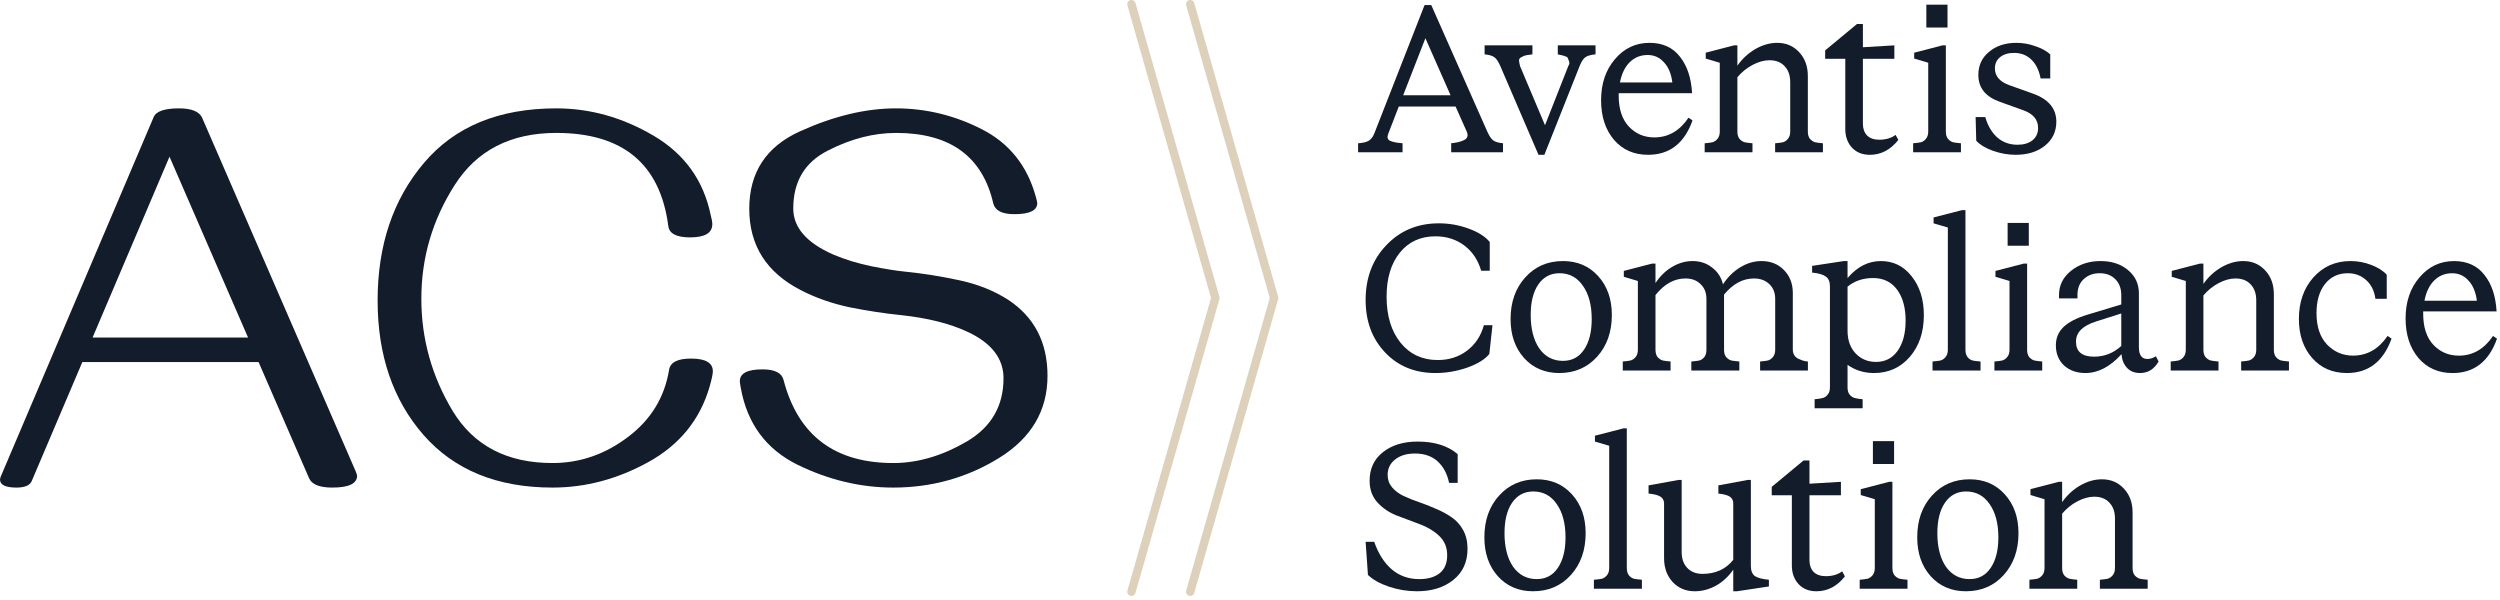
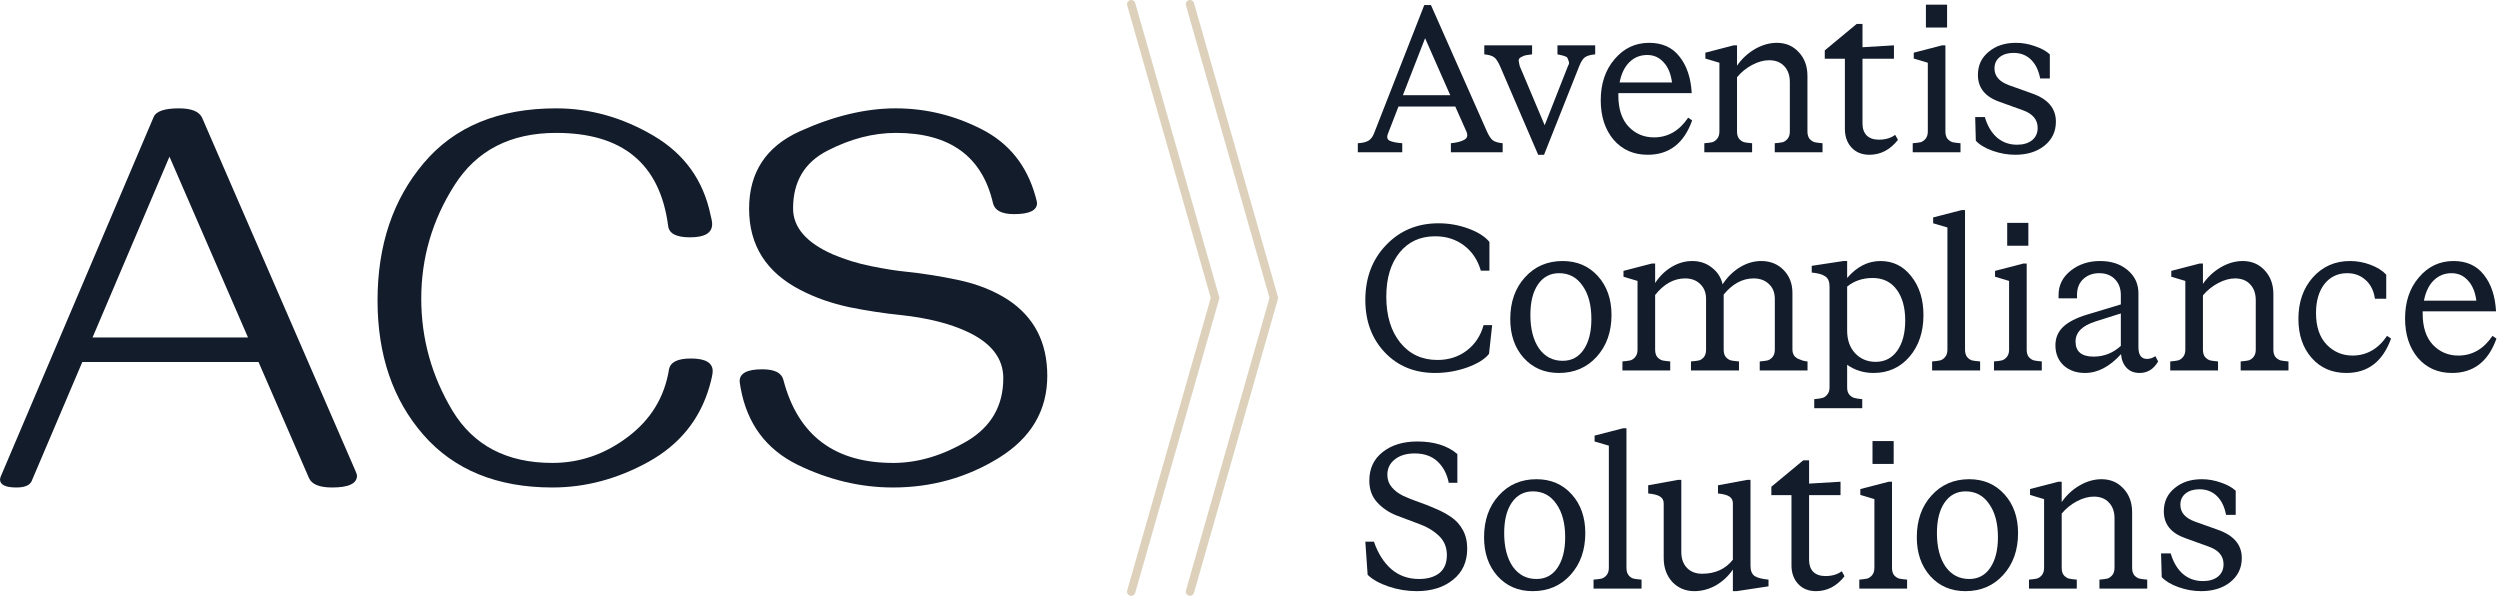
- <svg xmlns="http://www.w3.org/2000/svg" width="217" height="52" viewBox="0 0 217 52" fill="none">
-   <path d="M90.924 32.623C90.924 35.638 89.526 38.012 86.73 39.745C83.95 41.463 80.881 42.322 77.523 42.322C74.696 42.322 71.924 41.659 69.206 40.331C66.504 38.988 64.872 36.786 64.309 33.724C64.247 33.381 64.216 33.17 64.216 33.092C64.216 32.405 64.872 32.061 66.184 32.061C67.246 32.061 67.855 32.366 68.011 32.975C69.276 37.832 72.501 40.237 77.687 40.191C79.78 40.159 81.873 39.527 83.966 38.293C86.058 37.043 87.105 35.224 87.105 32.834C87.105 31.116 86.066 29.773 83.989 28.805C82.458 28.086 80.529 27.602 78.202 27.352C76.797 27.211 75.313 26.985 73.751 26.673C72.205 26.345 70.783 25.845 69.487 25.173C66.52 23.643 65.036 21.292 65.036 18.121C65.036 14.966 66.504 12.725 69.44 11.398C72.376 10.07 75.149 9.406 77.757 9.406C80.365 9.406 82.849 10.008 85.207 11.21C87.581 12.413 89.143 14.35 89.893 17.02C89.987 17.348 90.033 17.551 90.033 17.629C90.033 18.27 89.37 18.59 88.042 18.59C86.98 18.59 86.371 18.278 86.215 17.653C85.278 13.576 82.466 11.538 77.781 11.538C75.813 11.538 73.829 12.054 71.83 13.084C69.846 14.1 68.855 15.771 68.855 18.098C68.855 19.738 70.002 21.066 72.298 22.081C73.361 22.534 74.477 22.877 75.649 23.112C76.82 23.346 77.796 23.502 78.577 23.58C80.123 23.736 81.693 23.986 83.286 24.33C84.879 24.673 86.285 25.236 87.503 26.017C89.783 27.516 90.924 29.718 90.924 32.623Z" fill="#131C2B" />
-   <path d="M59.977 31.124C61.242 31.124 61.875 31.491 61.875 32.225C61.875 32.459 61.781 32.904 61.594 33.56C60.766 36.419 59.001 38.597 56.299 40.097C53.612 41.581 50.832 42.322 47.959 42.322C43.164 42.322 39.431 40.8 36.76 37.754C34.105 34.708 32.777 30.819 32.777 26.087C32.777 21.292 34.113 17.317 36.783 14.162C39.454 10.992 43.289 9.406 48.287 9.406C51.223 9.406 54.034 10.195 56.721 11.773C59.407 13.35 61.063 15.646 61.687 18.66C61.781 19.004 61.828 19.269 61.828 19.457C61.828 20.222 61.188 20.605 59.907 20.605C58.72 20.605 58.087 20.277 58.009 19.621C57.306 14.232 54.066 11.538 48.287 11.538C44.319 11.538 41.375 13.053 39.454 16.083C37.533 19.098 36.573 22.378 36.573 25.923C36.573 29.406 37.478 32.654 39.29 35.669C41.118 38.683 44.007 40.191 47.959 40.191C50.333 40.191 52.511 39.441 54.495 37.941C56.494 36.442 57.689 34.49 58.079 32.084C58.189 31.444 58.821 31.124 59.977 31.124Z" fill="#131C2B" />
-   <path d="M30.995 41.292C30.995 41.979 30.277 42.322 28.84 42.322C27.731 42.322 27.059 42.049 26.825 41.502L22.444 31.428H7.146L2.741 41.784C2.569 42.143 2.132 42.322 1.429 42.322C0.476 42.322 0 42.088 0 41.62C0 41.604 0.016 41.534 0.047 41.409L13.331 10.179C13.534 9.664 14.268 9.406 15.533 9.406C16.626 9.406 17.298 9.68 17.547 10.226L30.855 40.87C30.948 41.089 30.995 41.229 30.995 41.292ZM21.53 29.297L14.713 13.6L8.036 29.297H21.53Z" fill="#131C2B" />
-   <path d="M98.209 0.364L105.495 25.864L98.209 51.364" stroke="#DDD1BB" stroke-width="0.729" stroke-linecap="round" />
-   <path d="M103.31 0.364L110.595 25.864L103.31 51.364" stroke="#DDD1BB" stroke-width="0.729" stroke-linecap="round" />
-   <path d="M176.154 50.321C176.458 50.297 176.688 50.266 176.846 50.23C177.004 50.181 177.143 50.084 177.264 49.939C177.398 49.781 177.465 49.569 177.465 49.302V43.333L176.245 42.968V42.459L178.702 41.822H178.993V43.587C179.406 42.993 179.922 42.514 180.54 42.15C181.171 41.785 181.808 41.603 182.451 41.603C183.228 41.603 183.865 41.877 184.362 42.422C184.86 42.956 185.108 43.642 185.108 44.479V49.302C185.108 49.569 185.169 49.781 185.29 49.939C185.424 50.084 185.569 50.181 185.727 50.23C185.885 50.266 186.115 50.297 186.419 50.321V51.104H182.269V50.321C182.573 50.297 182.803 50.266 182.961 50.23C183.119 50.181 183.258 50.084 183.379 49.939C183.513 49.781 183.58 49.569 183.58 49.302V45.007C183.58 44.424 183.416 43.963 183.088 43.624C182.773 43.284 182.336 43.114 181.778 43.114C181.317 43.114 180.832 43.248 180.322 43.514C179.812 43.781 179.37 44.139 178.993 44.588V49.302C178.993 49.569 179.054 49.781 179.175 49.939C179.309 50.084 179.454 50.181 179.612 50.23C179.77 50.266 180 50.297 180.304 50.321V51.104H176.154V50.321Z" fill="#131C2B" />
-   <path d="M170.637 51.322C169.387 51.322 168.368 50.885 167.58 50.012C166.803 49.138 166.415 48.016 166.415 46.645C166.415 45.164 166.84 43.957 167.689 43.023C168.538 42.077 169.63 41.603 170.965 41.603C172.214 41.603 173.234 42.04 174.022 42.914C174.811 43.787 175.205 44.91 175.205 46.281C175.205 47.761 174.774 48.974 173.913 49.921C173.064 50.855 171.972 51.322 170.637 51.322ZM170.965 50.266C171.741 50.266 172.348 49.945 172.785 49.302C173.234 48.647 173.458 47.761 173.458 46.645C173.458 45.431 173.203 44.467 172.694 43.751C172.196 43.023 171.517 42.659 170.655 42.659C169.879 42.659 169.266 42.987 168.817 43.642C168.38 44.285 168.162 45.164 168.162 46.281C168.162 47.494 168.411 48.465 168.908 49.193C169.418 49.908 170.103 50.266 170.965 50.266Z" fill="#131C2B" />
-   <path d="M161.422 50.322C161.725 50.297 161.956 50.267 162.113 50.231C162.271 50.182 162.411 50.085 162.532 49.94C162.666 49.782 162.732 49.57 162.732 49.303V43.333L161.513 42.969V42.46L163.97 41.823H164.261V49.303C164.261 49.57 164.322 49.782 164.443 49.94C164.576 50.085 164.722 50.182 164.88 50.231C165.037 50.267 165.268 50.297 165.571 50.322V51.104H161.422V50.322ZM162.568 40.276V38.292H164.407V40.276H162.568Z" fill="#131C2B" />
-   <path d="M157.663 51.322C157.02 51.322 156.504 51.116 156.116 50.703C155.727 50.279 155.533 49.739 155.533 49.084V42.987H153.786V42.259L156.552 39.966H157.062V41.986L159.792 41.822V42.987H157.062V48.629C157.062 49.053 157.183 49.393 157.426 49.648C157.681 49.891 158.033 50.012 158.482 50.012C159.052 50.012 159.525 49.872 159.901 49.593L160.138 50.03C159.458 50.892 158.633 51.322 157.663 51.322Z" fill="#131C2B" />
-   <path d="M147.098 51.322C146.333 51.322 145.696 51.055 145.187 50.521C144.689 49.975 144.441 49.284 144.441 48.447V43.697C144.441 43.442 144.337 43.248 144.131 43.114C143.937 42.981 143.591 42.89 143.094 42.841V42.131L145.696 41.658H145.969V47.919C145.969 48.501 146.133 48.962 146.461 49.302C146.788 49.642 147.225 49.812 147.771 49.812C148.911 49.812 149.803 49.405 150.446 48.592V43.697C150.446 43.442 150.349 43.248 150.155 43.114C149.961 42.981 149.627 42.89 149.154 42.841V42.131L151.702 41.658H151.975V49.12C151.975 49.545 152.096 49.842 152.339 50.012C152.594 50.169 152.994 50.273 153.54 50.321V50.904L150.774 51.322H150.446V49.448C150.046 50.03 149.548 50.491 148.954 50.831C148.359 51.158 147.741 51.322 147.098 51.322Z" fill="#131C2B" />
-   <path d="M138.35 50.322C138.665 50.297 138.902 50.267 139.059 50.231C139.217 50.182 139.357 50.085 139.478 49.939C139.611 49.782 139.678 49.569 139.678 49.303V38.692L138.441 38.328V37.819L140.916 37.182H141.207V49.303C141.207 49.569 141.268 49.782 141.389 49.939C141.51 50.085 141.65 50.182 141.807 50.231C141.965 50.267 142.202 50.297 142.517 50.322V51.104H138.35V50.322Z" fill="#131C2B" />
-   <path d="M133.066 51.322C131.816 51.322 130.797 50.885 130.008 50.012C129.232 49.138 128.844 48.016 128.844 46.645C128.844 45.164 129.268 43.957 130.118 43.023C130.967 42.077 132.059 41.603 133.393 41.603C134.643 41.603 135.662 42.04 136.451 42.914C137.24 43.787 137.634 44.91 137.634 46.281C137.634 47.761 137.203 48.974 136.342 49.921C135.492 50.855 134.4 51.322 133.066 51.322ZM133.393 50.266C134.17 50.266 134.777 49.945 135.213 49.302C135.662 48.647 135.887 47.761 135.887 46.645C135.887 45.431 135.632 44.467 135.122 43.751C134.625 43.023 133.945 42.659 133.084 42.659C132.308 42.659 131.695 42.987 131.246 43.642C130.809 44.285 130.591 45.164 130.591 46.281C130.591 47.494 130.839 48.465 131.337 49.193C131.846 49.908 132.532 50.266 133.393 50.266Z" fill="#131C2B" />
-   <path d="M122.995 51.322C122.17 51.322 121.357 51.189 120.556 50.922C119.768 50.655 119.161 50.316 118.737 49.903L118.536 47.027H119.282C119.634 48.047 120.138 48.841 120.793 49.412C121.46 49.982 122.261 50.267 123.195 50.267C123.935 50.267 124.524 50.097 124.961 49.757C125.397 49.406 125.616 48.884 125.616 48.192C125.616 47.513 125.385 46.955 124.924 46.518C124.463 46.081 123.899 45.741 123.232 45.499C122.577 45.256 121.915 45.007 121.248 44.752C120.593 44.498 120.035 44.122 119.574 43.624C119.113 43.127 118.882 42.496 118.882 41.731C118.882 40.688 119.264 39.863 120.029 39.256C120.805 38.638 121.812 38.328 123.05 38.328C124.518 38.328 125.677 38.692 126.526 39.42V41.913H125.78C125.622 41.137 125.294 40.518 124.797 40.057C124.299 39.596 123.638 39.365 122.813 39.365C122.097 39.365 121.521 39.541 121.084 39.893C120.66 40.233 120.447 40.676 120.447 41.222C120.447 41.634 120.575 41.992 120.829 42.296C121.084 42.599 121.412 42.848 121.812 43.042C122.225 43.236 122.68 43.418 123.177 43.588C123.675 43.758 124.166 43.952 124.651 44.17C125.149 44.376 125.598 44.619 125.998 44.898C126.411 45.177 126.744 45.547 126.999 46.008C127.254 46.469 127.381 47.009 127.381 47.628C127.381 48.781 126.969 49.685 126.144 50.34C125.331 50.995 124.281 51.322 122.995 51.322Z" fill="#131C2B" />
-   <path d="M212.881 32.381C211.656 32.381 210.667 31.944 209.915 31.07C209.175 30.184 208.805 29.044 208.805 27.649C208.805 26.205 209.205 25.016 210.006 24.082C210.807 23.135 211.808 22.662 213.009 22.662C214.149 22.662 215.029 23.062 215.648 23.863C216.279 24.652 216.63 25.707 216.703 27.03H210.333V27.23C210.333 28.407 210.631 29.311 211.225 29.942C211.82 30.561 212.554 30.87 213.427 30.87C214.641 30.87 215.629 30.3 216.394 29.159L216.74 29.396C216.036 31.386 214.75 32.381 212.881 32.381ZM210.443 26.102H214.992C214.895 25.35 214.653 24.767 214.265 24.355C213.888 23.93 213.415 23.718 212.845 23.718C212.226 23.718 211.704 23.93 211.28 24.355C210.867 24.767 210.588 25.35 210.443 26.102Z" fill="#131C2B" />
-   <path d="M203.712 32.379C202.462 32.379 201.455 31.942 200.691 31.068C199.926 30.195 199.544 29.066 199.544 27.683C199.544 26.227 199.963 25.026 200.8 24.08C201.649 23.133 202.723 22.66 204.021 22.66C204.64 22.66 205.234 22.769 205.805 22.988C206.387 23.206 206.842 23.491 207.169 23.843V25.936H206.187C206.09 25.244 205.823 24.705 205.386 24.316C204.949 23.916 204.415 23.716 203.784 23.716C202.959 23.716 202.298 24.031 201.801 24.662C201.315 25.293 201.073 26.13 201.073 27.174C201.073 28.363 201.382 29.279 202.001 29.922C202.62 30.553 203.366 30.868 204.239 30.868C205.465 30.868 206.466 30.298 207.242 29.157L207.588 29.394C206.872 31.384 205.58 32.379 203.712 32.379Z" fill="#131C2B" />
-   <path d="M188.417 31.378C188.72 31.353 188.951 31.323 189.109 31.287C189.266 31.238 189.406 31.141 189.527 30.995C189.661 30.838 189.727 30.625 189.727 30.358V24.389L188.508 24.025V23.515L190.965 22.878H191.256V24.644C191.669 24.049 192.184 23.57 192.803 23.206C193.434 22.842 194.071 22.66 194.714 22.66C195.49 22.66 196.127 22.933 196.625 23.479C197.122 24.013 197.371 24.698 197.371 25.536V30.358C197.371 30.625 197.432 30.838 197.553 30.995C197.687 31.141 197.832 31.238 197.99 31.287C198.148 31.323 198.378 31.353 198.681 31.378V32.16H194.532V31.378C194.835 31.353 195.066 31.323 195.224 31.287C195.381 31.238 195.521 31.141 195.642 30.995C195.776 30.838 195.842 30.625 195.842 30.358V26.063C195.842 25.481 195.679 25.02 195.351 24.68C195.036 24.341 194.599 24.171 194.041 24.171C193.58 24.171 193.094 24.304 192.585 24.571C192.075 24.838 191.632 25.196 191.256 25.645V30.358C191.256 30.625 191.317 30.838 191.438 30.995C191.572 31.141 191.717 31.238 191.875 31.287C192.033 31.323 192.263 31.353 192.566 31.378V32.16H188.417V31.378Z" fill="#131C2B" />
-   <path d="M181.015 32.379C180.263 32.379 179.644 32.16 179.159 31.724C178.686 31.274 178.449 30.692 178.449 29.976C178.449 29.345 178.668 28.818 179.104 28.393C179.553 27.956 180.263 27.592 181.234 27.301L184.127 26.427V25.627C184.127 25.044 183.958 24.583 183.618 24.244C183.278 23.892 182.823 23.716 182.253 23.716C181.707 23.716 181.252 23.88 180.888 24.207C180.536 24.523 180.348 24.953 180.324 25.499V25.9H178.722V25.608C178.722 24.759 179.074 24.055 179.778 23.497C180.481 22.939 181.331 22.66 182.326 22.66C183.296 22.66 184.091 22.921 184.71 23.443C185.341 23.964 185.656 24.638 185.656 25.463V30.14C185.656 30.82 185.905 31.159 186.402 31.159C186.645 31.159 186.888 31.08 187.13 30.923L187.367 31.378C186.979 32.045 186.445 32.379 185.765 32.379C185.28 32.379 184.898 32.227 184.619 31.924C184.34 31.62 184.182 31.226 184.146 30.741C183.163 31.833 182.119 32.379 181.015 32.379ZM181.762 30.959C182.659 30.959 183.448 30.65 184.127 30.031V27.21L181.944 27.902C180.779 28.266 180.196 28.848 180.196 29.649C180.196 30.522 180.718 30.959 181.762 30.959Z" fill="#131C2B" />
-   <path d="M173.115 31.378C173.419 31.354 173.649 31.324 173.807 31.288C173.965 31.239 174.104 31.142 174.225 30.996C174.359 30.838 174.426 30.626 174.426 30.359V24.39L173.206 24.026V23.516L175.663 22.879H175.954V30.359C175.954 30.626 176.015 30.838 176.136 30.996C176.27 31.142 176.415 31.239 176.573 31.288C176.731 31.324 176.961 31.354 177.265 31.378V32.161H173.115V31.378ZM174.262 21.332V19.349H176.1V21.332H174.262Z" fill="#131C2B" />
-   <path d="M167.743 31.378C168.059 31.354 168.295 31.324 168.453 31.287C168.611 31.239 168.75 31.142 168.872 30.996C169.005 30.838 169.072 30.626 169.072 30.359V19.749L167.834 19.385V18.875L170.309 18.238H170.601V30.359C170.601 30.626 170.661 30.838 170.783 30.996C170.904 31.142 171.044 31.239 171.201 31.287C171.359 31.324 171.596 31.354 171.911 31.378V32.161H167.743V31.378Z" fill="#131C2B" />
-   <path d="M162.66 32.379C161.798 32.379 161.034 32.142 160.367 31.669V33.634C160.367 33.901 160.427 34.108 160.549 34.253C160.682 34.411 160.828 34.508 160.985 34.544C161.143 34.593 161.374 34.629 161.677 34.654V35.436H157.509V34.654C157.825 34.629 158.061 34.593 158.219 34.544C158.377 34.508 158.516 34.411 158.638 34.253C158.771 34.108 158.838 33.901 158.838 33.634V24.862C158.838 24.438 158.711 24.146 158.456 23.989C158.213 23.819 157.825 23.71 157.291 23.661V23.079L160.039 22.66H160.367V24.134C161.204 23.151 162.168 22.66 163.26 22.66C164.352 22.66 165.244 23.103 165.936 23.989C166.639 24.874 166.991 25.997 166.991 27.356C166.991 28.824 166.585 30.031 165.772 30.977C164.959 31.912 163.922 32.379 162.66 32.379ZM160.367 28.702C160.367 29.515 160.597 30.17 161.058 30.668C161.531 31.165 162.126 31.414 162.842 31.414C163.63 31.414 164.255 31.093 164.716 30.45C165.177 29.794 165.408 28.921 165.408 27.829C165.408 26.7 165.159 25.803 164.662 25.135C164.164 24.468 163.473 24.134 162.587 24.134C161.713 24.134 160.973 24.383 160.367 24.881V28.702Z" fill="#131C2B" />
-   <path d="M140.856 31.378C141.16 31.353 141.39 31.323 141.548 31.287C141.706 31.238 141.845 31.141 141.967 30.995C142.1 30.838 142.167 30.625 142.167 30.358V24.389L140.947 24.025V23.515L143.404 22.878H143.696V24.571C144.084 23.977 144.563 23.509 145.133 23.17C145.704 22.83 146.298 22.66 146.917 22.66C147.572 22.66 148.136 22.848 148.609 23.224C149.095 23.588 149.41 24.074 149.556 24.68C149.956 24.061 150.454 23.57 151.048 23.206C151.643 22.842 152.261 22.66 152.904 22.66C153.693 22.66 154.342 22.921 154.852 23.443C155.361 23.964 155.616 24.626 155.616 25.427V30.358C155.616 30.48 155.634 30.589 155.671 30.686C155.707 30.783 155.756 30.868 155.816 30.941C155.889 31.002 155.956 31.056 156.017 31.105C156.089 31.141 156.174 31.177 156.271 31.214C156.381 31.25 156.459 31.281 156.508 31.305C156.569 31.317 156.647 31.335 156.745 31.36C156.854 31.372 156.914 31.378 156.927 31.378V32.16H152.777V31.378C153.08 31.353 153.311 31.323 153.469 31.287C153.626 31.238 153.766 31.141 153.887 30.995C154.021 30.838 154.087 30.625 154.087 30.358V25.954C154.087 25.408 153.918 24.978 153.578 24.662C153.238 24.334 152.795 24.171 152.249 24.171C151.279 24.171 150.411 24.638 149.647 25.572V30.358C149.647 30.625 149.707 30.838 149.829 30.995C149.962 31.141 150.108 31.238 150.266 31.287C150.423 31.323 150.66 31.353 150.975 31.378V32.16H146.808V31.378C147.123 31.353 147.36 31.323 147.517 31.287C147.675 31.238 147.815 31.141 147.936 30.995C148.057 30.838 148.118 30.625 148.118 30.358V25.954C148.118 25.408 147.948 24.978 147.608 24.662C147.281 24.334 146.844 24.171 146.298 24.171C145.327 24.171 144.46 24.65 143.696 25.608V30.358C143.696 30.625 143.756 30.838 143.878 30.995C144.011 31.141 144.157 31.238 144.314 31.287C144.472 31.323 144.703 31.353 145.006 31.378V32.16H140.856V31.378Z" fill="#131C2B" />
-   <path d="M135.34 32.379C134.091 32.379 133.072 31.942 132.283 31.068C131.506 30.195 131.118 29.072 131.118 27.701C131.118 26.221 131.543 25.014 132.392 24.08C133.241 23.133 134.333 22.66 135.668 22.66C136.918 22.66 137.937 23.097 138.726 23.971C139.514 24.844 139.908 25.966 139.908 27.337C139.908 28.818 139.478 30.031 138.616 30.977C137.767 31.912 136.675 32.379 135.34 32.379ZM135.668 31.323C136.445 31.323 137.051 31.002 137.488 30.358C137.937 29.703 138.161 28.818 138.161 27.701C138.161 26.488 137.907 25.523 137.397 24.808C136.9 24.08 136.22 23.716 135.359 23.716C134.582 23.716 133.969 24.043 133.52 24.698C133.084 25.341 132.865 26.221 132.865 27.337C132.865 28.551 133.114 29.521 133.611 30.249C134.121 30.965 134.807 31.323 135.668 31.323Z" fill="#131C2B" />
-   <path d="M124.597 32.379C122.813 32.379 121.357 31.785 120.229 30.596C119.1 29.407 118.536 27.89 118.536 26.046C118.536 24.117 119.137 22.527 120.338 21.277C121.539 20.016 123.056 19.385 124.888 19.385C125.786 19.385 126.647 19.536 127.472 19.84C128.309 20.143 128.922 20.531 129.31 21.005V23.498H128.564C128.297 22.576 127.812 21.848 127.108 21.314C126.404 20.78 125.567 20.513 124.597 20.513C123.298 20.513 122.267 20.986 121.503 21.933C120.738 22.879 120.356 24.153 120.356 25.755C120.356 27.417 120.763 28.751 121.575 29.758C122.388 30.753 123.462 31.251 124.797 31.251C125.78 31.251 126.629 30.978 127.345 30.432C128.06 29.886 128.546 29.152 128.801 28.23H129.547L129.274 30.723C128.91 31.184 128.273 31.578 127.363 31.906C126.465 32.221 125.543 32.379 124.597 32.379Z" fill="#131C2B" />
-   <path d="M174.959 13.437C174.304 13.437 173.649 13.322 172.994 13.091C172.351 12.861 171.866 12.57 171.538 12.218L171.483 10.161H172.321C172.539 10.914 172.885 11.502 173.358 11.927C173.843 12.351 174.432 12.564 175.123 12.564C175.657 12.564 176.088 12.436 176.415 12.181C176.743 11.915 176.907 11.557 176.907 11.108C176.907 10.38 176.47 9.864 175.596 9.561L173.576 8.833C172.339 8.396 171.72 7.619 171.72 6.503C171.72 5.678 172.029 5.011 172.648 4.501C173.267 3.98 174.056 3.719 175.014 3.719C175.584 3.719 176.136 3.816 176.67 4.01C177.216 4.192 177.647 4.429 177.962 4.72V6.813H177.125C176.992 6.109 176.725 5.563 176.324 5.175C175.924 4.786 175.42 4.592 174.814 4.592C174.316 4.592 173.916 4.714 173.613 4.956C173.309 5.199 173.158 5.527 173.158 5.939C173.158 6.606 173.576 7.092 174.413 7.395L176.452 8.123C177.811 8.608 178.49 9.421 178.49 10.562C178.49 11.423 178.156 12.121 177.489 12.655C176.834 13.176 175.991 13.437 174.959 13.437Z" fill="#131C2B" />
-   <path d="M166.06 12.436C166.363 12.412 166.593 12.382 166.751 12.345C166.909 12.296 167.048 12.2 167.17 12.054C167.303 11.896 167.37 11.684 167.37 11.417V5.447L166.151 5.083V4.574L168.607 3.937H168.899V11.417C168.899 11.684 168.959 11.896 169.081 12.054C169.214 12.2 169.36 12.296 169.517 12.345C169.675 12.382 169.906 12.412 170.209 12.436V13.219H166.06V12.436ZM167.206 2.39V0.406H169.044V2.39H167.206Z" fill="#131C2B" />
-   <path d="M162.3 13.438C161.657 13.438 161.142 13.231 160.753 12.819C160.365 12.394 160.171 11.854 160.171 11.199V5.102H158.424V4.374L161.19 2.081H161.7V4.101L164.43 3.937V5.102H161.7V10.744C161.7 11.169 161.821 11.508 162.064 11.763C162.319 12.006 162.67 12.127 163.119 12.127C163.69 12.127 164.163 11.988 164.539 11.709L164.775 12.145C164.096 13.007 163.271 13.438 162.3 13.438Z" fill="#131C2B" />
-   <path d="M147.966 12.436C148.269 12.412 148.5 12.382 148.657 12.345C148.815 12.297 148.955 12.2 149.076 12.054C149.209 11.896 149.276 11.684 149.276 11.417V5.448L148.057 5.084V4.574L150.514 3.937H150.805V5.702C151.217 5.108 151.733 4.629 152.352 4.265C152.983 3.901 153.62 3.719 154.263 3.719C155.039 3.719 155.676 3.992 156.174 4.538C156.671 5.072 156.92 5.757 156.92 6.594V11.417C156.92 11.684 156.981 11.896 157.102 12.054C157.235 12.2 157.381 12.297 157.539 12.345C157.696 12.382 157.927 12.412 158.23 12.436V13.219H154.081V12.436C154.384 12.412 154.615 12.382 154.772 12.345C154.93 12.297 155.07 12.2 155.191 12.054C155.324 11.896 155.391 11.684 155.391 11.417V7.122C155.391 6.54 155.227 6.079 154.9 5.739C154.584 5.399 154.148 5.229 153.589 5.229C153.128 5.229 152.643 5.363 152.133 5.63C151.624 5.897 151.181 6.255 150.805 6.703V11.417C150.805 11.684 150.866 11.896 150.987 12.054C151.12 12.2 151.266 12.297 151.424 12.345C151.581 12.382 151.812 12.412 152.115 12.436V13.219H147.966V12.436Z" fill="#131C2B" />
-   <path d="M143.05 13.437C141.825 13.437 140.836 13.001 140.084 12.127C139.344 11.241 138.974 10.101 138.974 8.705C138.974 7.262 139.374 6.073 140.175 5.138C140.976 4.192 141.977 3.719 143.178 3.719C144.318 3.719 145.198 4.119 145.817 4.92C146.448 5.709 146.799 6.764 146.872 8.087H140.502V8.287C140.502 9.464 140.8 10.368 141.394 10.998C141.989 11.617 142.723 11.927 143.596 11.927C144.81 11.927 145.798 11.356 146.563 10.216L146.909 10.453C146.205 12.442 144.919 13.437 143.05 13.437ZM140.612 7.158H145.161C145.064 6.406 144.822 5.824 144.433 5.411C144.057 4.987 143.584 4.774 143.014 4.774C142.395 4.774 141.873 4.987 141.449 5.411C141.036 5.824 140.757 6.406 140.612 7.158Z" fill="#131C2B" />
-   <path d="M130.229 5.738C130.06 5.35 129.89 5.095 129.72 4.974C129.55 4.84 129.265 4.755 128.864 4.719V3.937H133.014V4.719C132.796 4.743 132.62 4.768 132.486 4.792C132.353 4.816 132.213 4.871 132.068 4.956C131.922 5.028 131.849 5.126 131.849 5.247C131.861 5.368 131.892 5.532 131.94 5.738L134.106 10.87L136.126 5.738C136.223 5.581 136.247 5.447 136.199 5.338C136.162 5.217 136.126 5.119 136.09 5.047C136.065 4.974 135.986 4.919 135.853 4.883C135.732 4.834 135.629 4.804 135.544 4.792C135.459 4.768 135.349 4.743 135.216 4.719V3.937H138.492V4.719C138.079 4.755 137.782 4.84 137.6 4.974C137.43 5.095 137.267 5.35 137.109 5.738L134.051 13.437H133.542L130.229 5.738Z" fill="#131C2B" />
-   <path d="M117.883 12.435C118.271 12.411 118.568 12.344 118.775 12.235C118.993 12.113 119.163 11.901 119.284 11.598L123.652 0.441H124.234L129.094 11.416C129.264 11.792 129.433 12.047 129.603 12.18C129.785 12.313 130.07 12.398 130.459 12.435V13.217H125.963V12.435C126.461 12.386 126.843 12.289 127.11 12.144C127.389 11.998 127.456 11.755 127.31 11.416L126.346 9.25H121.413L120.504 11.598C120.382 11.901 120.431 12.107 120.649 12.216C120.88 12.326 121.244 12.398 121.741 12.435V13.217H117.883V12.435ZM121.796 8.267H125.909L123.725 3.317L121.796 8.267Z" fill="#131C2B" />
+ <svg xmlns="http://www.w3.org/2000/svg" width="183" height="44" viewBox="0 0 183 44" fill="none">
+   <path d="M76.661 27.506C76.661 30.047 75.482 32.049 73.125 33.511C70.781 34.959 68.193 35.684 65.362 35.684C62.978 35.684 60.641 35.124 58.35 34.005C56.072 32.872 54.695 31.015 54.221 28.434C54.169 28.145 54.142 27.967 54.142 27.901C54.142 27.322 54.695 27.032 55.802 27.032C56.697 27.032 57.211 27.289 57.342 27.802C58.409 31.898 61.128 33.926 65.5 33.886C67.265 33.86 69.029 33.327 70.794 32.286C72.559 31.233 73.441 29.698 73.441 27.684C73.441 26.235 72.565 25.103 70.814 24.286C69.523 23.68 67.897 23.272 65.935 23.061C64.75 22.943 63.499 22.752 62.182 22.489C60.878 22.212 59.68 21.791 58.587 21.224C56.085 19.934 54.834 17.952 54.834 15.279C54.834 12.619 56.072 10.729 58.547 9.61C61.023 8.49 63.36 7.931 65.559 7.931C67.759 7.931 69.853 8.438 71.841 9.452C73.843 10.466 75.159 12.099 75.791 14.351C75.871 14.627 75.91 14.798 75.91 14.864C75.91 15.404 75.35 15.674 74.231 15.674C73.336 15.674 72.822 15.411 72.69 14.884C71.9 11.447 69.53 9.728 65.579 9.728C63.92 9.728 62.248 10.163 60.562 11.032C58.89 11.888 58.053 13.297 58.053 15.259C58.053 16.642 59.021 17.761 60.957 18.617C61.853 18.999 62.794 19.289 63.782 19.486C64.769 19.684 65.592 19.816 66.251 19.881C67.555 20.013 68.878 20.224 70.221 20.513C71.564 20.803 72.75 21.277 73.777 21.936C75.699 23.2 76.661 25.057 76.661 27.506Z" fill="#131C2B" />
+   <path d="M50.569 26.242C51.636 26.242 52.169 26.551 52.169 27.17C52.169 27.368 52.09 27.743 51.932 28.296C51.234 30.706 49.746 32.543 47.468 33.807C45.203 35.058 42.859 35.684 40.436 35.684C36.393 35.684 33.246 34.4 30.994 31.832C28.755 29.264 27.636 25.985 27.636 21.995C27.636 17.952 28.762 14.601 31.014 11.941C33.265 9.267 36.498 7.931 40.712 7.931C43.188 7.931 45.558 8.596 47.823 9.926C50.088 11.256 51.484 13.192 52.011 15.733C52.09 16.023 52.129 16.247 52.129 16.405C52.129 17.05 51.589 17.373 50.51 17.373C49.509 17.373 48.975 17.096 48.91 16.543C48.317 12 45.585 9.728 40.712 9.728C37.367 9.728 34.885 11.006 33.265 13.56C31.646 16.102 30.836 18.867 30.836 21.857C30.836 24.793 31.599 27.532 33.127 30.074C34.668 32.615 37.104 33.886 40.436 33.886C42.437 33.886 44.274 33.254 45.947 31.99C47.632 30.726 48.64 29.08 48.969 27.052C49.061 26.512 49.594 26.242 50.569 26.242Z" fill="#131C2B" />
+   <path d="M26.133 34.815C26.133 35.394 25.527 35.684 24.316 35.684C23.381 35.684 22.815 35.453 22.617 34.992L18.923 26.498H6.025L2.311 35.229C2.166 35.532 1.798 35.684 1.205 35.684C0.402 35.684 0 35.486 0 35.091C0 35.078 0.013 35.019 0.04 34.913L11.239 8.583C11.411 8.148 12.03 7.931 13.096 7.931C14.018 7.931 14.584 8.161 14.795 8.622L26.015 34.459C26.094 34.643 26.133 34.762 26.133 34.815ZM18.153 24.701L12.405 11.467L6.775 24.701H18.153Z" fill="#131C2B" />
+   <path d="M82.804 0.307L88.947 21.807L82.804 43.307" stroke="#DDD1BB" stroke-width="0.614" stroke-linecap="round" />
+   <path d="M87.105 0.307L93.247 21.807L87.105 43.307" stroke="#DDD1BB" stroke-width="0.614" stroke-linecap="round" />
+   <path d="M161.122 43.272C160.57 43.272 160.017 43.175 159.465 42.98C158.923 42.786 158.514 42.541 158.237 42.244L158.191 40.51H158.897C159.081 41.144 159.373 41.64 159.772 41.998C160.181 42.356 160.677 42.535 161.26 42.535C161.71 42.535 162.074 42.428 162.35 42.213C162.626 41.988 162.764 41.686 162.764 41.308C162.764 40.694 162.396 40.259 161.659 40.004L159.956 39.39C158.913 39.022 158.391 38.367 158.391 37.426C158.391 36.73 158.652 36.167 159.173 35.738C159.695 35.298 160.36 35.078 161.168 35.078C161.649 35.078 162.115 35.16 162.565 35.324C163.025 35.477 163.388 35.676 163.654 35.922V37.687H162.948C162.836 37.093 162.611 36.633 162.273 36.306C161.935 35.978 161.511 35.815 160.999 35.815C160.58 35.815 160.242 35.917 159.987 36.121C159.731 36.326 159.603 36.602 159.603 36.95C159.603 37.513 159.956 37.922 160.662 38.178L162.38 38.791C163.526 39.201 164.099 39.886 164.099 40.848C164.099 41.574 163.818 42.162 163.255 42.612C162.703 43.052 161.992 43.272 161.122 43.272Z" fill="#131C2B" />
+   <path d="M148.522 42.428C148.778 42.408 148.973 42.382 149.106 42.351C149.239 42.31 149.356 42.229 149.458 42.106C149.571 41.973 149.627 41.794 149.627 41.569V36.536L148.599 36.229V35.799L150.671 35.262H150.916V36.751C151.264 36.249 151.699 35.845 152.221 35.538C152.752 35.231 153.29 35.078 153.832 35.078C154.486 35.078 155.023 35.308 155.443 35.769C155.862 36.219 156.072 36.797 156.072 37.502V41.569C156.072 41.794 156.123 41.973 156.225 42.106C156.338 42.229 156.461 42.31 156.594 42.351C156.727 42.382 156.921 42.408 157.177 42.428V43.088H153.678V42.428C153.934 42.408 154.128 42.382 154.261 42.351C154.394 42.31 154.512 42.229 154.614 42.106C154.727 41.973 154.783 41.794 154.783 41.569V37.947C154.783 37.456 154.645 37.068 154.369 36.781C154.103 36.495 153.735 36.352 153.264 36.352C152.875 36.352 152.466 36.464 152.036 36.689C151.607 36.914 151.233 37.216 150.916 37.594V41.569C150.916 41.794 150.967 41.973 151.07 42.106C151.182 42.229 151.305 42.31 151.438 42.351C151.571 42.382 151.765 42.408 152.021 42.428V43.088H148.522V42.428Z" fill="#131C2B" />
+   <path d="M143.87 43.272C142.817 43.272 141.957 42.904 141.292 42.167C140.638 41.431 140.31 40.484 140.31 39.328C140.31 38.081 140.668 37.063 141.384 36.275C142.101 35.477 143.021 35.078 144.146 35.078C145.2 35.078 146.059 35.446 146.724 36.183C147.389 36.919 147.722 37.866 147.722 39.022C147.722 40.27 147.359 41.293 146.632 42.09C145.916 42.878 144.996 43.272 143.87 43.272ZM144.146 42.382C144.801 42.382 145.313 42.111 145.681 41.569C146.059 41.016 146.249 40.27 146.249 39.328C146.249 38.306 146.034 37.492 145.604 36.889C145.185 36.275 144.612 35.968 143.886 35.968C143.231 35.968 142.714 36.244 142.336 36.797C141.968 37.339 141.783 38.081 141.783 39.022C141.783 40.045 141.993 40.863 142.413 41.477C142.842 42.08 143.42 42.382 144.146 42.382Z" fill="#131C2B" />
+   <path d="M136.101 42.428C136.356 42.408 136.551 42.382 136.684 42.351C136.817 42.31 136.934 42.229 137.037 42.106C137.149 41.973 137.205 41.794 137.205 41.569V36.536L136.177 36.229V35.799L138.249 35.262H138.494V41.569C138.494 41.794 138.545 41.973 138.648 42.106C138.76 42.229 138.883 42.31 139.016 42.351C139.149 42.382 139.343 42.408 139.599 42.428V43.088H136.101V42.428ZM137.067 33.958V32.285H138.617V33.958H137.067Z" fill="#131C2B" />
+   <path d="M132.931 43.272C132.389 43.272 131.955 43.098 131.627 42.75C131.3 42.392 131.136 41.937 131.136 41.385V36.244H129.663V35.63L131.995 33.697H132.425V35.4L134.727 35.262V36.244H132.425V41.001C132.425 41.359 132.527 41.645 132.732 41.86C132.947 42.065 133.243 42.167 133.622 42.167C134.103 42.167 134.502 42.05 134.819 41.814L135.018 42.183C134.445 42.909 133.75 43.272 132.931 43.272Z" fill="#131C2B" />
+   <path d="M124.023 43.272C123.379 43.272 122.842 43.047 122.412 42.597C121.993 42.136 121.783 41.553 121.783 40.848V36.843C121.783 36.628 121.696 36.464 121.522 36.352C121.358 36.239 121.067 36.162 120.647 36.121V35.523L122.842 35.124H123.072V40.403C123.072 40.894 123.21 41.282 123.486 41.569C123.762 41.855 124.131 41.998 124.591 41.998C125.553 41.998 126.305 41.656 126.847 40.97V36.843C126.847 36.628 126.765 36.464 126.601 36.352C126.437 36.239 126.156 36.162 125.757 36.121V35.523L127.905 35.124H128.136V41.415C128.136 41.773 128.238 42.024 128.443 42.167C128.657 42.3 128.995 42.387 129.455 42.428V42.919L127.123 43.272H126.847V41.691C126.509 42.183 126.09 42.571 125.588 42.858C125.087 43.134 124.565 43.272 124.023 43.272Z" fill="#131C2B" />
+   <path d="M116.647 42.428C116.913 42.408 117.113 42.382 117.246 42.351C117.379 42.31 117.497 42.229 117.599 42.106C117.711 41.973 117.768 41.794 117.768 41.569V32.623L116.724 32.316V31.886L118.811 31.349H119.057V41.569C119.057 41.794 119.108 41.973 119.21 42.106C119.312 42.229 119.43 42.31 119.563 42.351C119.696 42.382 119.895 42.408 120.161 42.428V43.088H116.647V42.428Z" fill="#131C2B" />
+   <path d="M112.193 43.272C111.139 43.272 110.28 42.904 109.615 42.167C108.96 41.431 108.633 40.484 108.633 39.328C108.633 38.08 108.991 37.062 109.707 36.275C110.423 35.477 111.344 35.078 112.469 35.078C113.523 35.078 114.382 35.446 115.047 36.183C115.712 36.919 116.044 37.866 116.044 39.022C116.044 40.27 115.681 41.292 114.955 42.09C114.239 42.878 113.318 43.272 112.193 43.272ZM112.469 42.382C113.124 42.382 113.635 42.111 114.003 41.569C114.382 41.016 114.571 40.27 114.571 39.328C114.571 38.306 114.356 37.492 113.927 36.889C113.507 36.275 112.934 35.968 112.208 35.968C111.553 35.968 111.037 36.244 110.658 36.797C110.29 37.339 110.106 38.08 110.106 39.022C110.106 40.044 110.316 40.863 110.735 41.477C111.165 42.08 111.743 42.382 112.469 42.382Z" fill="#131C2B" />
+   <path d="M103.702 43.272C103.006 43.272 102.321 43.16 101.646 42.934C100.981 42.709 100.469 42.423 100.111 42.075L99.942 39.651H100.572C100.868 40.51 101.293 41.18 101.845 41.661C102.408 42.142 103.083 42.382 103.871 42.382C104.495 42.382 104.991 42.239 105.359 41.952C105.727 41.656 105.911 41.216 105.911 40.633C105.911 40.06 105.717 39.589 105.328 39.221C104.94 38.853 104.464 38.566 103.901 38.362C103.349 38.157 102.791 37.947 102.229 37.733C101.676 37.518 101.206 37.201 100.817 36.781C100.428 36.362 100.234 35.83 100.234 35.185C100.234 34.306 100.556 33.61 101.201 33.099C101.855 32.577 102.704 32.316 103.748 32.316C104.986 32.316 105.963 32.623 106.679 33.237V35.339H106.05C105.917 34.684 105.64 34.163 105.221 33.774C104.802 33.385 104.244 33.191 103.548 33.191C102.945 33.191 102.459 33.339 102.091 33.636C101.733 33.922 101.554 34.295 101.554 34.756C101.554 35.104 101.661 35.405 101.876 35.661C102.091 35.917 102.367 36.127 102.704 36.29C103.052 36.454 103.436 36.607 103.855 36.751C104.275 36.894 104.689 37.057 105.098 37.242C105.518 37.416 105.896 37.62 106.234 37.855C106.581 38.091 106.863 38.403 107.078 38.791C107.292 39.18 107.4 39.635 107.4 40.157C107.4 41.129 107.052 41.891 106.356 42.443C105.671 42.996 104.786 43.272 103.702 43.272Z" fill="#131C2B" />
+   <path d="M179.488 27.301C178.455 27.301 177.621 26.932 176.987 26.196C176.363 25.449 176.051 24.487 176.051 23.311C176.051 22.094 176.388 21.091 177.064 20.303C177.739 19.506 178.583 19.107 179.596 19.107C180.557 19.107 181.299 19.444 181.82 20.119C182.352 20.784 182.649 21.674 182.71 22.789H177.34V22.958C177.34 23.95 177.59 24.712 178.092 25.244C178.593 25.766 179.212 26.027 179.948 26.027C180.971 26.027 181.805 25.546 182.45 24.585L182.741 24.784C182.148 26.462 181.063 27.301 179.488 27.301ZM177.432 22.007H181.268C181.186 21.372 180.982 20.881 180.654 20.534C180.337 20.176 179.938 19.997 179.457 19.997C178.936 19.997 178.496 20.176 178.138 20.534C177.79 20.881 177.555 21.372 177.432 22.007Z" fill="#131C2B" />
+   <path d="M171.757 27.301C170.703 27.301 169.854 26.932 169.21 26.196C168.565 25.459 168.243 24.508 168.243 23.342C168.243 22.114 168.596 21.101 169.302 20.303C170.018 19.506 170.923 19.107 172.018 19.107C172.54 19.107 173.041 19.199 173.522 19.383C174.013 19.567 174.396 19.807 174.672 20.104V21.869H173.844C173.762 21.285 173.537 20.83 173.169 20.503C172.8 20.165 172.35 19.997 171.818 19.997C171.123 19.997 170.565 20.262 170.146 20.794C169.737 21.326 169.532 22.032 169.532 22.912C169.532 23.915 169.793 24.687 170.315 25.229C170.836 25.761 171.465 26.027 172.202 26.027C173.235 26.027 174.079 25.546 174.734 24.585L175.025 24.784C174.422 26.462 173.332 27.301 171.757 27.301Z" fill="#131C2B" />
+   <path d="M158.861 26.457C159.117 26.436 159.311 26.411 159.444 26.38C159.577 26.339 159.695 26.257 159.797 26.134C159.91 26.001 159.966 25.822 159.966 25.597V20.564L158.938 20.257V19.828L161.01 19.291H161.255V20.779C161.603 20.278 162.038 19.874 162.559 19.567C163.091 19.26 163.628 19.107 164.171 19.107C164.825 19.107 165.362 19.337 165.782 19.797C166.201 20.247 166.411 20.825 166.411 21.531V25.597C166.411 25.822 166.462 26.001 166.564 26.134C166.677 26.257 166.8 26.339 166.933 26.38C167.066 26.411 167.26 26.436 167.516 26.457V27.116H164.017V26.457C164.273 26.436 164.467 26.411 164.6 26.38C164.733 26.339 164.851 26.257 164.953 26.134C165.066 26.001 165.122 25.822 165.122 25.597V21.976C165.122 21.485 164.984 21.096 164.708 20.81C164.442 20.523 164.073 20.38 163.603 20.38C163.214 20.38 162.805 20.493 162.375 20.718C161.946 20.943 161.572 21.245 161.255 21.623V25.597C161.255 25.822 161.306 26.001 161.409 26.134C161.521 26.257 161.644 26.339 161.777 26.38C161.91 26.411 162.104 26.436 162.36 26.457V27.116H158.861V26.457Z" fill="#131C2B" />
+   <path d="M152.621 27.301C151.986 27.301 151.465 27.116 151.055 26.748C150.657 26.37 150.457 25.879 150.457 25.275C150.457 24.743 150.641 24.298 151.009 23.94C151.388 23.572 151.986 23.265 152.805 23.02L155.245 22.283V21.608C155.245 21.117 155.101 20.728 154.815 20.442C154.528 20.145 154.145 19.997 153.664 19.997C153.204 19.997 152.82 20.135 152.513 20.411C152.217 20.677 152.058 21.04 152.038 21.5V21.838H150.687V21.592C150.687 20.876 150.984 20.283 151.577 19.812C152.171 19.342 152.887 19.107 153.725 19.107C154.544 19.107 155.214 19.326 155.736 19.766C156.268 20.206 156.533 20.774 156.533 21.47V25.413C156.533 25.986 156.743 26.273 157.163 26.273C157.367 26.273 157.572 26.206 157.776 26.073L157.976 26.457C157.649 27.019 157.198 27.301 156.626 27.301C156.216 27.301 155.894 27.173 155.659 26.917C155.424 26.661 155.291 26.329 155.26 25.92C154.431 26.84 153.552 27.301 152.621 27.301ZM153.25 26.104C154.007 26.104 154.672 25.843 155.245 25.321V22.943L153.403 23.526C152.421 23.833 151.93 24.324 151.93 24.999C151.93 25.735 152.37 26.104 153.25 26.104Z" fill="#131C2B" />
+   <path d="M145.96 26.457C146.216 26.436 146.41 26.411 146.543 26.38C146.676 26.339 146.794 26.257 146.896 26.134C147.009 26.001 147.065 25.822 147.065 25.597V20.564L146.037 20.257V19.828L148.108 19.291H148.354V25.597C148.354 25.822 148.405 26.001 148.507 26.134C148.62 26.257 148.742 26.339 148.875 26.38C149.008 26.411 149.203 26.436 149.459 26.457V27.116H145.96V26.457ZM146.927 17.986V16.314H148.476V17.986H146.927Z" fill="#131C2B" />
+   <path d="M141.431 26.457C141.697 26.436 141.896 26.411 142.029 26.38C142.162 26.339 142.28 26.257 142.382 26.134C142.495 26.001 142.551 25.822 142.551 25.597V16.651L141.507 16.345V15.915L143.594 15.378H143.84V25.597C143.84 25.822 143.891 26.001 143.993 26.134C144.096 26.257 144.213 26.339 144.346 26.38C144.479 26.411 144.679 26.436 144.945 26.457V27.116H141.431V26.457Z" fill="#131C2B" />
+   <path d="M137.145 27.301C136.419 27.301 135.774 27.101 135.211 26.702V28.359C135.211 28.584 135.263 28.758 135.365 28.881C135.477 29.014 135.6 29.096 135.733 29.127C135.866 29.168 136.06 29.198 136.316 29.219V29.878H132.802V29.219C133.068 29.198 133.268 29.168 133.401 29.127C133.534 29.096 133.651 29.014 133.754 28.881C133.866 28.758 133.922 28.584 133.922 28.359V20.963C133.922 20.605 133.815 20.36 133.6 20.227C133.396 20.084 133.068 19.991 132.618 19.951V19.459L134.935 19.107H135.211V20.349C135.917 19.521 136.731 19.107 137.651 19.107C138.572 19.107 139.324 19.48 139.907 20.227C140.5 20.974 140.797 21.92 140.797 23.066C140.797 24.303 140.454 25.321 139.769 26.119C139.083 26.907 138.209 27.301 137.145 27.301ZM135.211 24.201C135.211 24.886 135.406 25.439 135.794 25.858C136.193 26.278 136.695 26.487 137.298 26.487C137.963 26.487 138.49 26.216 138.879 25.674C139.267 25.122 139.462 24.385 139.462 23.465C139.462 22.513 139.252 21.756 138.833 21.194C138.413 20.631 137.83 20.349 137.083 20.349C136.347 20.349 135.723 20.559 135.211 20.979V24.201Z" fill="#131C2B" />
+   <path d="M118.762 26.457C119.018 26.436 119.212 26.411 119.345 26.38C119.478 26.339 119.596 26.257 119.698 26.134C119.81 26.001 119.867 25.822 119.867 25.597V20.564L118.839 20.257V19.828L120.91 19.291H121.156V20.718C121.483 20.216 121.887 19.823 122.368 19.536C122.849 19.25 123.35 19.107 123.872 19.107C124.424 19.107 124.9 19.265 125.299 19.582C125.708 19.889 125.974 20.298 126.097 20.81C126.434 20.288 126.854 19.874 127.355 19.567C127.856 19.26 128.378 19.107 128.92 19.107C129.585 19.107 130.132 19.326 130.562 19.766C130.991 20.206 131.206 20.764 131.206 21.439V25.597C131.206 25.7 131.222 25.792 131.252 25.874C131.283 25.955 131.324 26.027 131.375 26.088C131.436 26.14 131.493 26.186 131.544 26.227C131.605 26.257 131.677 26.288 131.759 26.319C131.851 26.349 131.917 26.375 131.958 26.395C132.009 26.405 132.076 26.421 132.158 26.441C132.25 26.451 132.301 26.457 132.311 26.457V27.116H128.812V26.457C129.068 26.436 129.263 26.411 129.396 26.38C129.529 26.339 129.646 26.257 129.749 26.134C129.861 26.001 129.917 25.822 129.917 25.597V21.884C129.917 21.424 129.774 21.061 129.488 20.794C129.201 20.518 128.828 20.38 128.368 20.38C127.549 20.38 126.818 20.774 126.173 21.562V25.597C126.173 25.822 126.224 26.001 126.327 26.134C126.439 26.257 126.562 26.339 126.695 26.38C126.828 26.411 127.027 26.436 127.293 26.457V27.116H123.779V26.457C124.045 26.436 124.245 26.411 124.378 26.38C124.511 26.339 124.629 26.257 124.731 26.134C124.833 26.001 124.884 25.822 124.884 25.597V21.884C124.884 21.424 124.741 21.061 124.455 20.794C124.178 20.518 123.81 20.38 123.35 20.38C122.531 20.38 121.8 20.784 121.156 21.592V25.597C121.156 25.822 121.207 26.001 121.309 26.134C121.422 26.257 121.544 26.339 121.677 26.38C121.81 26.411 122.005 26.436 122.26 26.457V27.116H118.762V26.457Z" fill="#131C2B" />
+   <path d="M114.111 27.301C113.057 27.301 112.198 26.932 111.533 26.196C110.878 25.459 110.551 24.513 110.551 23.357C110.551 22.109 110.909 21.091 111.625 20.303C112.341 19.506 113.262 19.107 114.387 19.107C115.441 19.107 116.3 19.475 116.965 20.211C117.63 20.948 117.962 21.894 117.962 23.05C117.962 24.298 117.599 25.321 116.873 26.119C116.157 26.907 115.236 27.301 114.111 27.301ZM114.387 26.411C115.042 26.411 115.553 26.14 115.922 25.597C116.3 25.045 116.489 24.298 116.489 23.357C116.489 22.334 116.275 21.521 115.845 20.917C115.425 20.303 114.853 19.997 114.126 19.997C113.472 19.997 112.955 20.273 112.577 20.825C112.208 21.367 112.024 22.109 112.024 23.05C112.024 24.073 112.234 24.892 112.653 25.505C113.083 26.109 113.661 26.411 114.387 26.411Z" fill="#131C2B" />
+   <path d="M105.052 27.301C103.548 27.301 102.321 26.799 101.369 25.797C100.418 24.794 99.942 23.516 99.942 21.961C99.942 20.334 100.449 18.994 101.461 17.94C102.474 16.877 103.753 16.345 105.298 16.345C106.055 16.345 106.781 16.472 107.477 16.728C108.182 16.984 108.699 17.311 109.026 17.71V19.812H108.397C108.172 19.035 107.763 18.421 107.17 17.971C106.576 17.521 105.871 17.296 105.052 17.296C103.958 17.296 103.088 17.695 102.444 18.493C101.799 19.291 101.477 20.365 101.477 21.715C101.477 23.117 101.82 24.242 102.505 25.091C103.19 25.93 104.096 26.349 105.221 26.349C106.05 26.349 106.766 26.119 107.369 25.659C107.973 25.198 108.382 24.579 108.597 23.802H109.226L108.996 25.904C108.689 26.293 108.152 26.625 107.385 26.902C106.628 27.168 105.85 27.301 105.052 27.301Z" fill="#131C2B" />
+   <path d="M147.515 11.329C146.962 11.329 146.41 11.232 145.858 11.038C145.315 10.843 144.906 10.598 144.63 10.301L144.584 8.567H145.29C145.474 9.201 145.766 9.698 146.164 10.056C146.574 10.414 147.07 10.593 147.653 10.593C148.103 10.593 148.466 10.485 148.742 10.27C149.019 10.045 149.157 9.744 149.157 9.365C149.157 8.751 148.788 8.316 148.052 8.061L146.349 7.447C145.305 7.079 144.783 6.424 144.783 5.483C144.783 4.787 145.044 4.225 145.566 3.795C146.088 3.355 146.753 3.135 147.561 3.135C148.042 3.135 148.507 3.217 148.957 3.381C149.418 3.534 149.781 3.734 150.047 3.979V5.744H149.341C149.228 5.15 149.003 4.69 148.666 4.363C148.328 4.035 147.904 3.872 147.392 3.872C146.973 3.872 146.635 3.974 146.379 4.179C146.124 4.383 145.996 4.659 145.996 5.007C145.996 5.57 146.349 5.979 147.054 6.235L148.773 6.849C149.919 7.258 150.492 7.943 150.492 8.905C150.492 9.631 150.21 10.219 149.648 10.669C149.095 11.109 148.384 11.329 147.515 11.329Z" fill="#131C2B" />
+   <path d="M140.011 10.485C140.266 10.465 140.461 10.439 140.594 10.409C140.727 10.368 140.844 10.286 140.947 10.163C141.059 10.03 141.116 9.851 141.116 9.626V4.593L140.087 4.286V3.856L142.159 3.319H142.404V9.626C142.404 9.851 142.456 10.03 142.558 10.163C142.67 10.286 142.793 10.368 142.926 10.409C143.059 10.439 143.254 10.465 143.509 10.485V11.145H140.011V10.485ZM140.977 2.015V0.342H142.527V2.015H140.977Z" fill="#131C2B" />
+   <path d="M136.842 11.329C136.299 11.329 135.865 11.155 135.537 10.807C135.21 10.449 135.046 9.994 135.046 9.442V4.301H133.573V3.688L135.906 1.754H136.335V3.457L138.637 3.319V4.301H136.335V9.058C136.335 9.416 136.438 9.703 136.642 9.917C136.857 10.122 137.154 10.224 137.532 10.224C138.013 10.224 138.412 10.107 138.729 9.871L138.929 10.24C138.356 10.966 137.66 11.329 136.842 11.329Z" fill="#131C2B" />
+   <path d="M124.756 10.485C125.012 10.465 125.206 10.439 125.339 10.409C125.472 10.368 125.59 10.286 125.692 10.163C125.804 10.03 125.861 9.851 125.861 9.626V4.593L124.833 4.286V3.856L126.904 3.319H127.15V4.808C127.497 4.306 127.932 3.902 128.454 3.595C128.986 3.289 129.523 3.135 130.065 3.135C130.72 3.135 131.257 3.365 131.676 3.826C132.096 4.276 132.305 4.854 132.305 5.56V9.626C132.305 9.851 132.357 10.03 132.459 10.163C132.571 10.286 132.694 10.368 132.827 10.409C132.96 10.439 133.154 10.465 133.41 10.485V11.145H129.912V10.485C130.167 10.465 130.362 10.439 130.495 10.409C130.628 10.368 130.745 10.286 130.848 10.163C130.96 10.03 131.016 9.851 131.016 9.626V6.005C131.016 5.514 130.878 5.125 130.602 4.838C130.336 4.552 129.968 4.409 129.497 4.409C129.109 4.409 128.699 4.521 128.27 4.746C127.84 4.971 127.467 5.273 127.15 5.652V9.626C127.15 9.851 127.201 10.03 127.303 10.163C127.416 10.286 127.538 10.368 127.671 10.409C127.804 10.439 127.999 10.465 128.254 10.485V11.145H124.756V10.485Z" fill="#131C2B" />
+   <path d="M120.611 11.329C119.578 11.329 118.744 10.961 118.11 10.224C117.486 9.478 117.174 8.516 117.174 7.34C117.174 6.122 117.512 5.12 118.187 4.332C118.862 3.534 119.706 3.135 120.719 3.135C121.68 3.135 122.422 3.473 122.944 4.148C123.475 4.813 123.772 5.703 123.834 6.818H118.463V6.987C118.463 7.979 118.714 8.741 119.215 9.273C119.716 9.795 120.335 10.056 121.071 10.056C122.094 10.056 122.928 9.575 123.573 8.613L123.864 8.813C123.271 10.49 122.187 11.329 120.611 11.329ZM118.555 6.035H122.391C122.309 5.401 122.105 4.91 121.777 4.562C121.46 4.204 121.061 4.025 120.58 4.025C120.059 4.025 119.619 4.204 119.261 4.562C118.913 4.91 118.678 5.401 118.555 6.035Z" fill="#131C2B" />
+   <path d="M109.801 4.838C109.658 4.511 109.515 4.296 109.372 4.194C109.228 4.081 108.988 4.01 108.65 3.979V3.319H112.149V3.979C111.965 4 111.816 4.02 111.704 4.04C111.591 4.061 111.474 4.107 111.351 4.179C111.228 4.24 111.167 4.322 111.167 4.424C111.177 4.526 111.203 4.664 111.244 4.838L113.07 9.166L114.773 4.838C114.855 4.705 114.875 4.593 114.834 4.501C114.804 4.399 114.773 4.317 114.742 4.255C114.722 4.194 114.655 4.148 114.543 4.117C114.44 4.076 114.353 4.051 114.282 4.04C114.21 4.02 114.118 4 114.006 3.979V3.319H116.768V3.979C116.42 4.01 116.169 4.081 116.016 4.194C115.873 4.296 115.734 4.511 115.601 4.838L113.024 11.329H112.594L109.801 4.838Z" fill="#131C2B" />
+   <path d="M99.392 10.485C99.719 10.465 99.97 10.409 100.143 10.316C100.328 10.214 100.471 10.035 100.573 9.779L104.256 0.373H104.747L108.844 9.626C108.987 9.943 109.13 10.158 109.274 10.27C109.427 10.383 109.667 10.454 109.995 10.485V11.145H106.205V10.485C106.624 10.444 106.946 10.362 107.171 10.24C107.407 10.117 107.463 9.912 107.34 9.626L106.527 7.8H102.368L101.601 9.779C101.499 10.035 101.54 10.209 101.724 10.301C101.918 10.393 102.225 10.454 102.645 10.485V11.145H99.392V10.485ZM102.691 6.971H106.159L104.317 2.798L102.691 6.971Z" fill="#131C2B" />
</svg>
